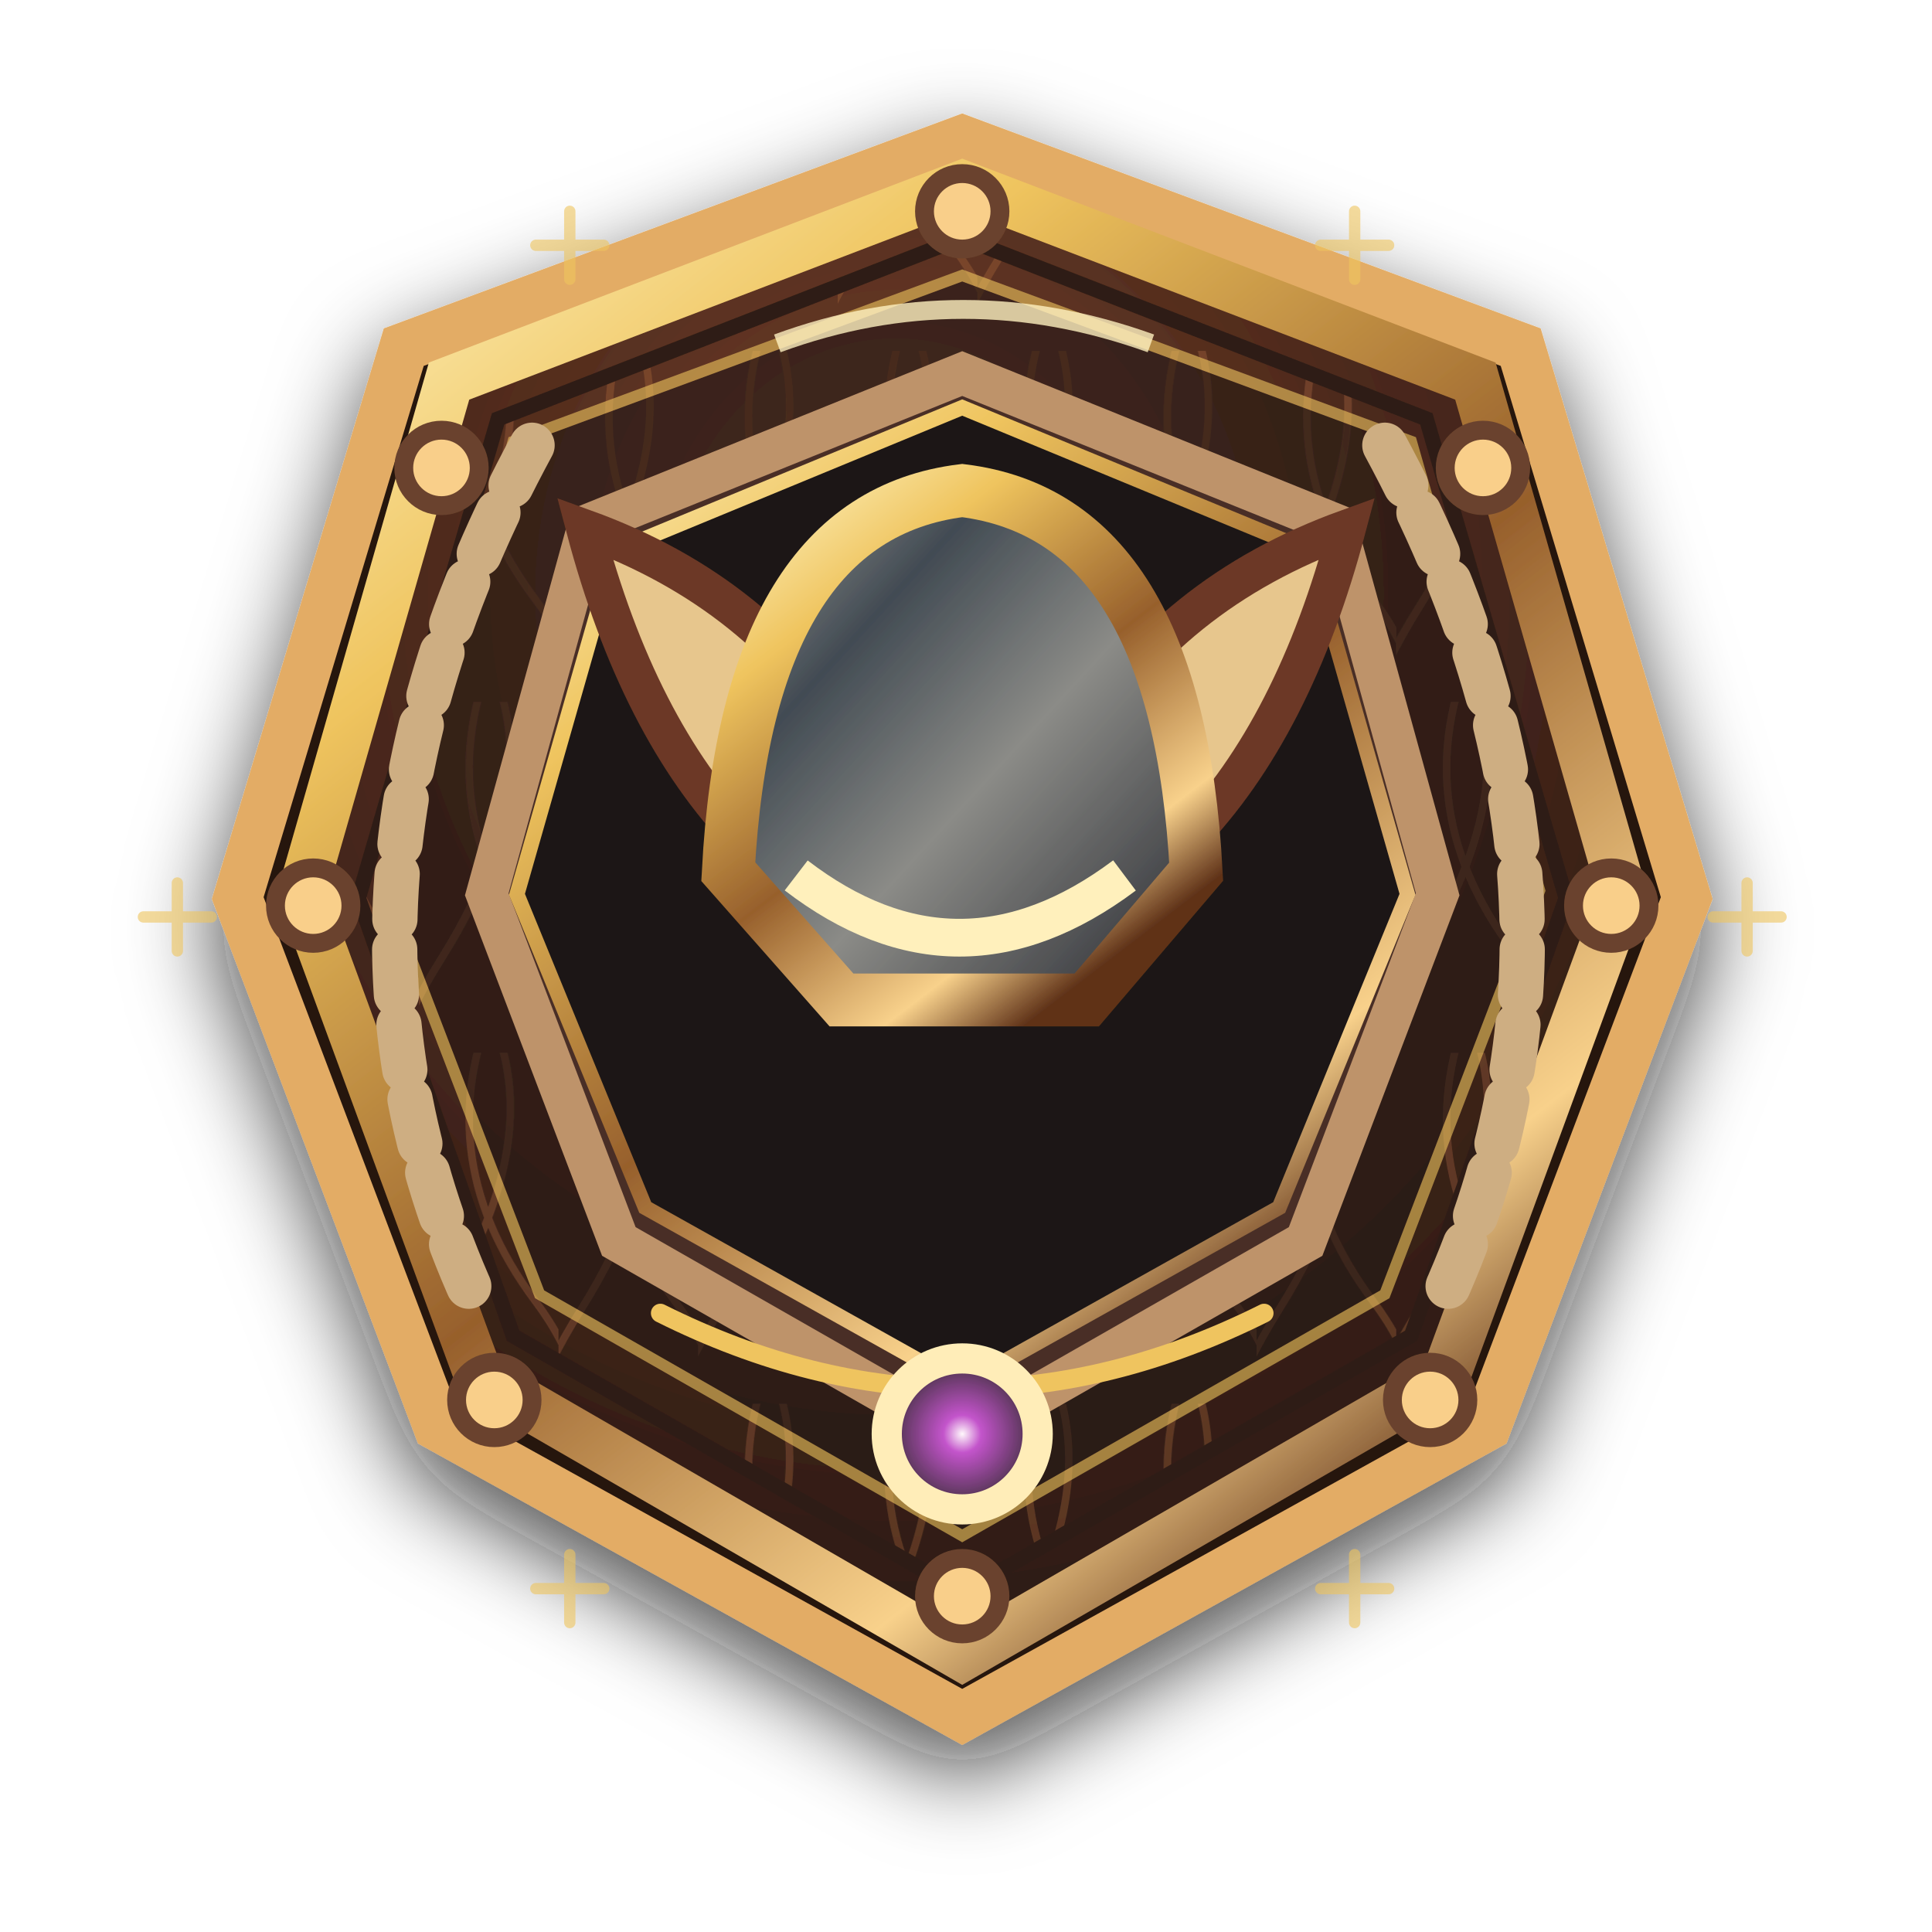
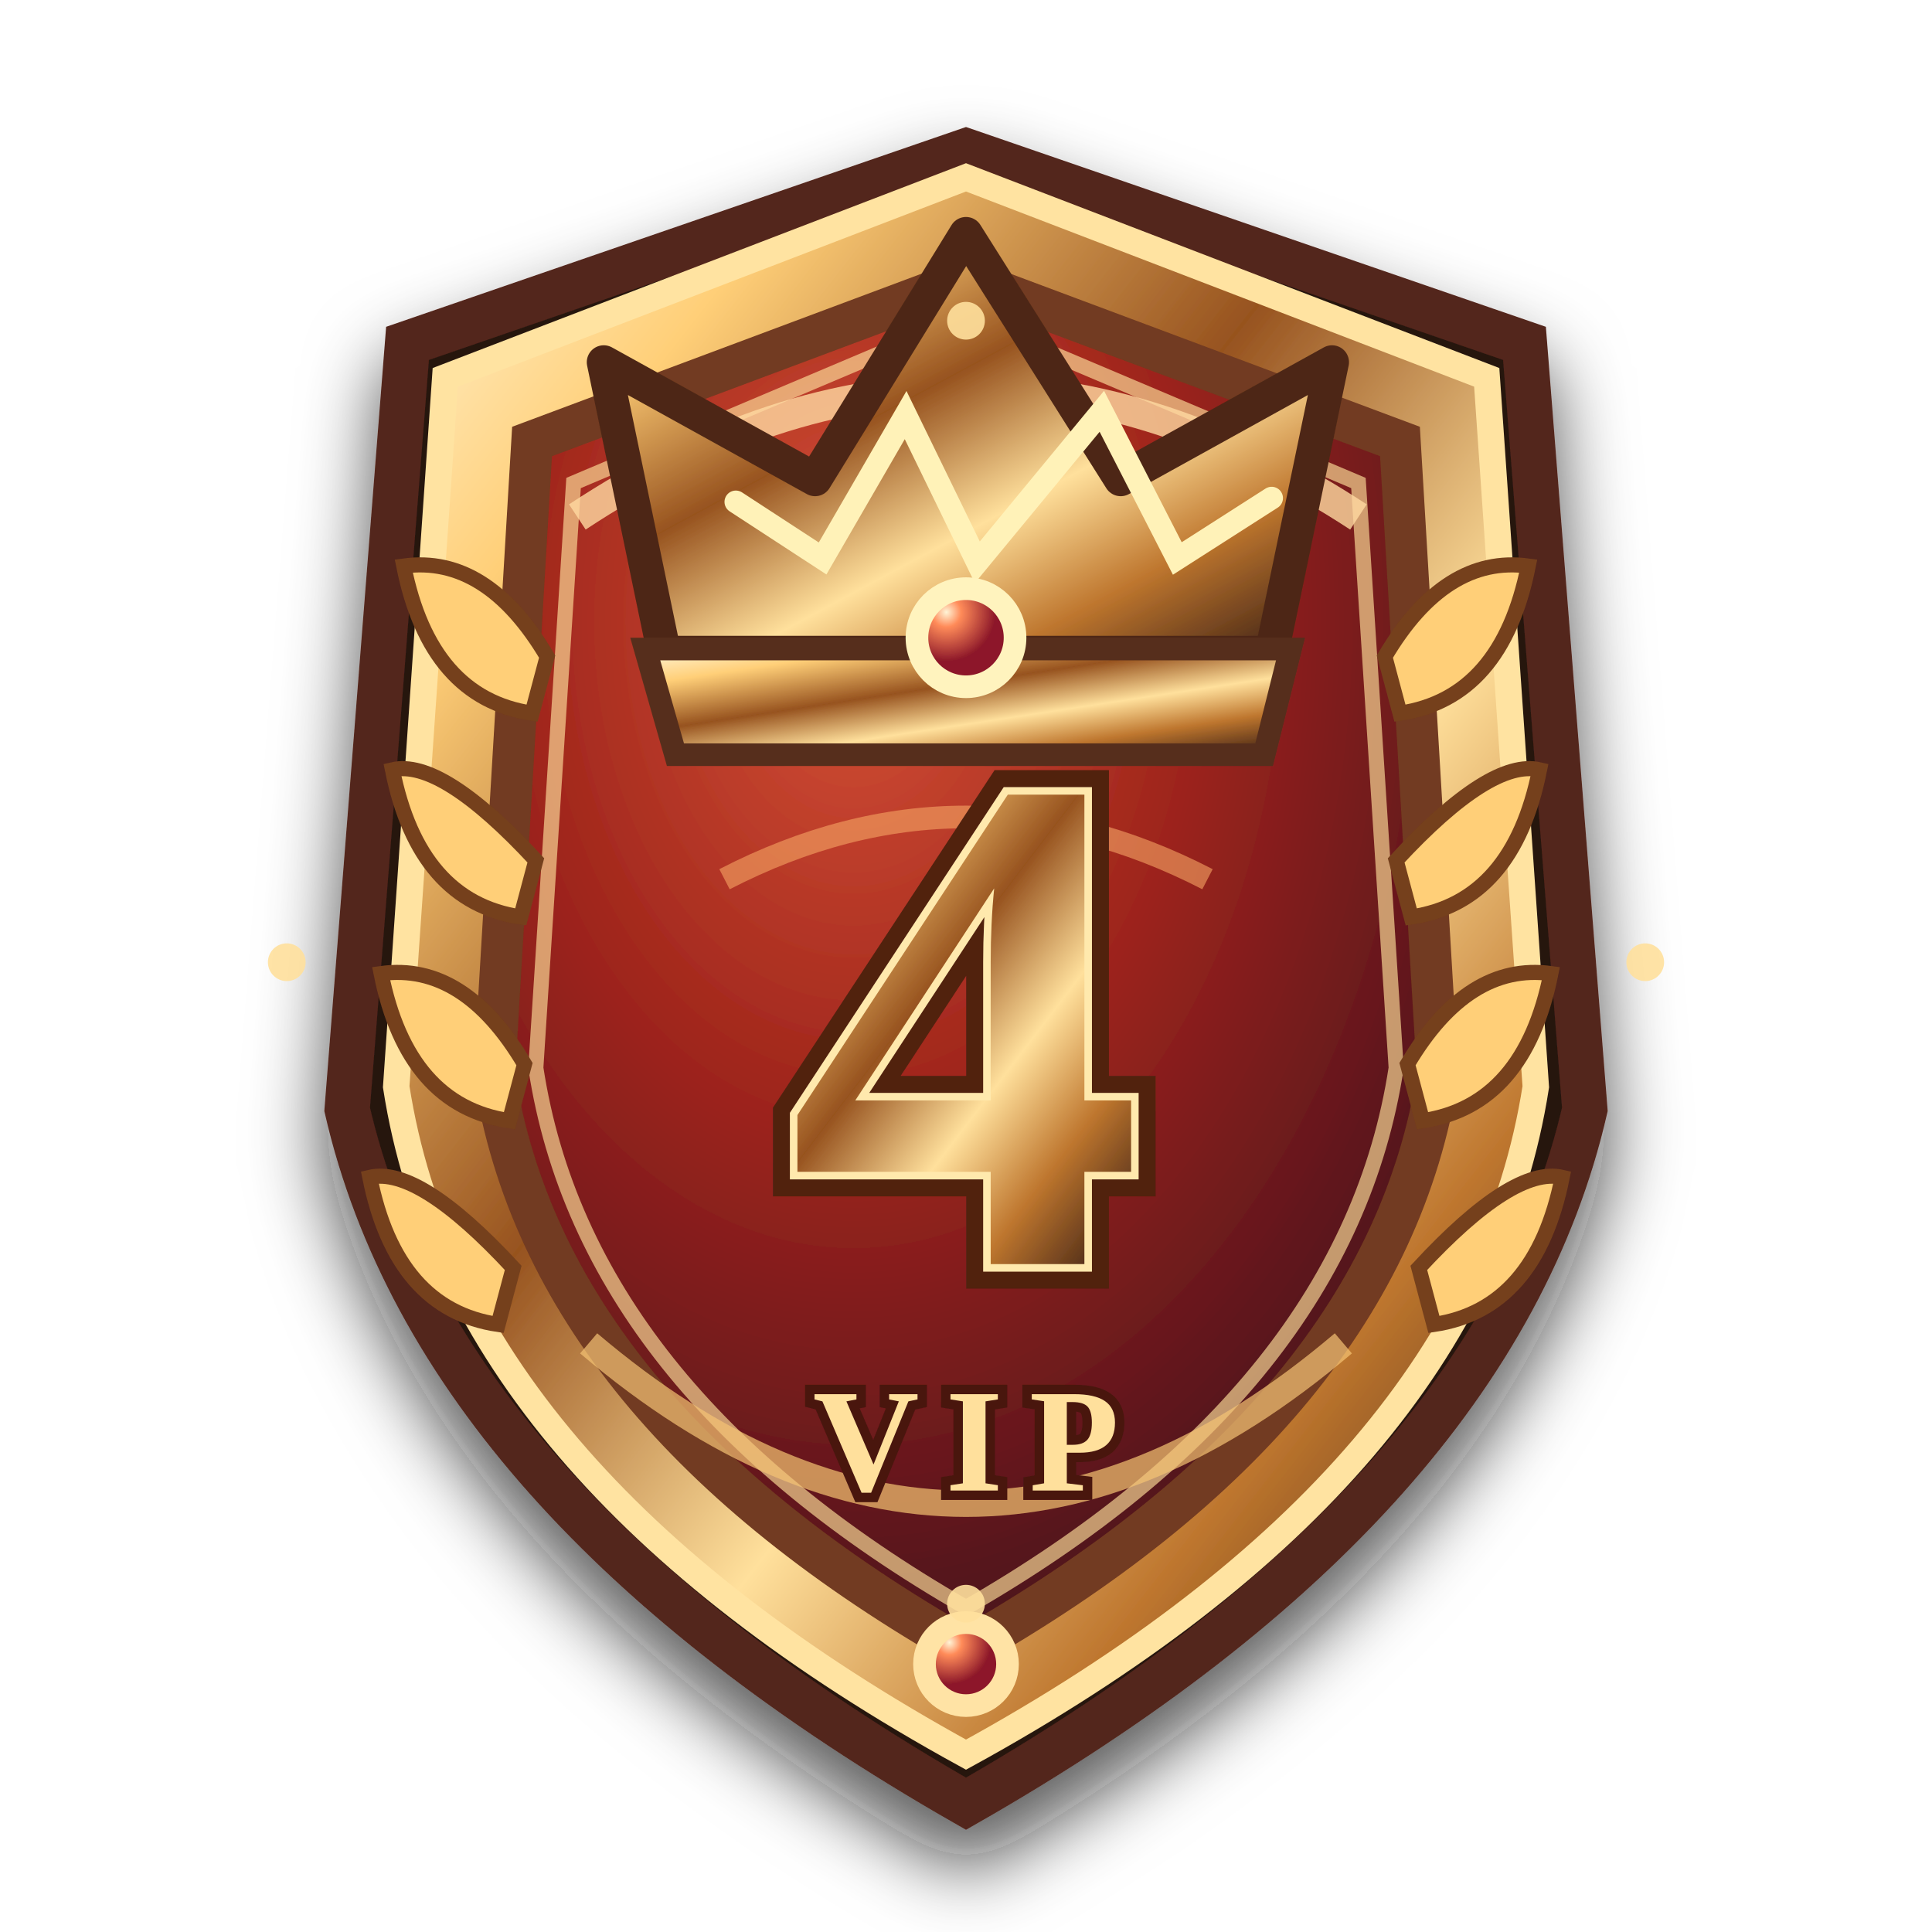
- <svg xmlns="http://www.w3.org/2000/svg" width="512" height="512" viewBox="0 0 512 512" role="img" aria-hidden="true">
+ <svg xmlns="http://www.w3.org/2000/svg" width="512" height="512" viewBox="0 0 512 512">
  <defs>
-     <radialGradient id="wood" cx="45%" cy="28%" r="78%">
-       <stop stop-color="#744026" />
-       <stop offset=".48" stop-color="#4c291d" />
-       <stop offset="1" stop-color="#241711" />
+     <linearGradient id="g" x1="0" x2=".93" y1="0" y2="1">
+       <stop stop-color="#fff7dc" />
+       <stop offset=".18" stop-color="#ffcf78" />
+       <stop offset=".42" stop-color="#97531f" />
+       <stop offset=".63" stop-color="#ffe09c" />
+       <stop offset=".81" stop-color="#be762e" />
+       <stop offset="1" stop-color="#442516" />
+     </linearGradient>
+     <radialGradient id="e" cx=".38" cy=".25" r=".89">
+       <stop stop-color="#d85338" />
+       <stop offset=".42" stop-color="#9c231a" />
+       <stop offset=".85" stop-color="#4b131b" />
+       <stop offset="1" stop-color="#260e16" />
    </radialGradient>
-     <linearGradient id="bright" x1="0" y1="0" x2=".7" y2="1">
-       <stop stop-color="#fff6c7" />
-       <stop offset=".26" stop-color="#efc45e" />
-       <stop offset=".58" stop-color="#97602c" />
-       <stop offset=".86" stop-color="#f8d18b" />
-       <stop offset="1" stop-color="#603319" />
-     </linearGradient>
-     <linearGradient id="metal" x1="0" y1="0" x2="1" y2="1">
-       <stop stop-color="#a8a5a1" />
-       <stop offset=".28" stop-color="#424b53" />
-       <stop offset=".56" stop-color="#8b8b87" />
-       <stop offset="1" stop-color="#24262d" />
-     </linearGradient>
-     <radialGradient id="gem">
-       <stop stop-color="#fff8fb" />
-       <stop offset=".25" stop-color="#c354cb" />
-       <stop offset=".85" stop-color="#593659" />
-       <stop offset="1" stop-color="#29192d" />
+     <radialGradient id="gem" cx=".3" cy=".24">
+       <stop stop-color="#fff4d6" />
+       <stop offset=".3" stop-color="#ff8b59" />
+       <stop offset="1" stop-color="#8d1829" />
    </radialGradient>
-     <pattern id="grain" patternUnits="userSpaceOnUse" width="37" height="93">
-       <path d="M5-30q38 39 1 98T8 161M22-18q-21 44 9 84t-9 89" fill="none" stroke="#bc7346" stroke-width="2" opacity=".3" />
-     </pattern>
-     <filter id="shadow" x="-45%" y="-45%" width="190%" height="190%">
-       <feDropShadow dx="0" dy="9" stdDeviation="12" flood-color="#10090d" flood-opacity=".75" />
+     <filter id="shadow">
+       <feDropShadow dx="0" dy="11" stdDeviation="10" flood-color="#0b0807" flood-opacity=".72" />
    </filter>
-     <filter id="glow" x="-45%" y="-45%" width="190%" height="190%">
-       <feGaussianBlur stdDeviation="6" />
+     <filter id="shine">
+       <feGaussianBlur stdDeviation="4" />
    </filter>
  </defs>
  <g filter="url(#shadow)">
-     <path d="M255 37 403 92 447 238 394 378 255 455 116 378 63 238 107 92Z" fill="#25150f" stroke="#e3ac65" stroke-width="13" />
-     <path d="M255 49 391 101 430 237 383 365 255 439 127 365 80 237 119 101Z" fill="url(#wood)" stroke="url(#bright)" stroke-width="13" />
-     <path d="M255 63 378 111 415 238 374 354 255 422 136 354 95 238 132 111Z" fill="url(#grain)" stroke="#2f1d15" stroke-width="4" />
-     <path d="M255 73 374 117 408 236 367 343 255 407 143 343 102 236 136 117Z" fill="#231916" opacity=".6" stroke="#efc45e" stroke-width="3" />
-     <path d="M255 99 354 139 381 237 346 329 255 381 164 329 129 237 156 139Z" fill="#4a2f27" stroke="#be936b" stroke-width="11" />
-     <path d="M255 108 347 146 373 237 339 320 255 367 171 320 137 237 163 146Z" fill="#1c1818" stroke="url(#bright)" stroke-width="4" />
-     <path d="M141 118q-65 120-14 229M367 118q65 120 14 229" fill="none" stroke="#ceae82" stroke-width="12" stroke-dasharray="12 8" stroke-linecap="round" />
-     <g fill="#f9cf8a" stroke="#6a432d" stroke-width="5">
-       <circle cx="255" cy="56" r="10" />
-       <circle cx="117" cy="124" r="10" />
-       <circle cx="83" cy="240" r="10" />
-       <circle cx="131" cy="371" r="10" />
-       <circle cx="255" cy="423" r="10" />
-       <circle cx="379" cy="371" r="10" />
-       <circle cx="427" cy="240" r="10" />
-       <circle cx="393" cy="124" r="10" />
-     </g>
-     <g transform="translate(0 -4)">
-       <path d="M197 226q-28-29-42-82 47 17 71 57M315 226q28-29 42-82-47 17-71 57" fill="#e7c68d" stroke="#6c3925" stroke-width="10" />
-       <path d="M193 235q5-94 62-101 57 7 62 101l-29 34h-65Z" fill="url(#metal)" stroke="url(#bright)" stroke-width="14" />
-       <path d="M211 236q43 33 87 0" fill="none" stroke="#fff0bc" stroke-width="10" />
-     </g>
-     <path d="M175 348q80 40 160 0" fill="none" stroke="#efc45e" stroke-width="5" stroke-linecap="round" />
-     <path d="M206 91q49-18 99 0" fill="none" stroke="#fff1c0" stroke-width="5" opacity=".8" />
-     <circle cx="255" cy="380" r="20" fill="url(#gem)" stroke="#ffedb8" stroke-width="8" />
+     <path d="M256 40 404 91 420 294Q396 398 256 478 116 398 92 294L108 91Z" fill="#271610" stroke="#53251a" stroke-width="12" />
+     <path d="M256 47 394 100 407 288Q391 391 256 465 121 391 105 288L118 100Z" fill="url(#g)" stroke="#ffe3a1" stroke-width="7" />
+     <path d="M256 74 371 117 381 285Q367 374 256 437 145 374 131 285L141 117Z" fill="url(#e)" stroke="#723a20" stroke-width="11" />
+     <path d="M256 84 360 128 370 283Q357 368 256 426 155 368 142 283L152 128Z" fill="none" stroke="#ffe09c" stroke-opacity=".65" stroke-width="4" />
+     <path d="M153 137Q256 69 360 137" fill="none" stroke="#ffd9a1" stroke-opacity=".8" stroke-width="8" />
+     <path d="M156 356Q256 441 356 356" fill="none" stroke="#f5c474" stroke-opacity=".7" stroke-width="7" />
+     <path d="M145 174q-16 -27 -38 -24q7 35 34 39ZM367 174q16 -27 38 -24q-7 35 -34 39Z" fill="#ffcf78" stroke="#75401c" stroke-width="4" />
+     <path d="M142 228q-25 -27 -38 -24q7 35 34 39ZM370 228q25 -27 38 -24q-7 35 -34 39Z" fill="#ffcf78" stroke="#75401c" stroke-width="4" />
+     <path d="M139 282q-16 -27 -38 -24q7 35 34 39ZM373 282q16 -27 38 -24q-7 35 -34 39Z" fill="#ffcf78" stroke="#75401c" stroke-width="4" />
+     <path d="M136 336q-25 -27 -38 -24q7 35 34 39ZM376 336q25 -27 38 -24q-7 35 -34 39Z" fill="#ffcf78" stroke="#75401c" stroke-width="4" />
+     <path d="m176 173-16-77 56 31 40-65 41 65 56-31-16 77Z" fill="url(#g)" stroke="#4e2817" stroke-width="9" stroke-linejoin="round" />
+     <path d="M171 172h171l-7 28H179Z" fill="url(#g)" stroke="#572f1d" stroke-width="6" />
+     <path d="M195 133 218 148 240 110 259 149 292 109 312 148 337 132" fill="none" stroke="#fff2b8" stroke-width="6" stroke-linecap="round" />
+     <circle cx="256" cy="169" r="13" fill="url(#gem)" stroke="#fff3be" stroke-width="6" />
+     <path d="M192 233Q256 200 320 233" fill="none" stroke="#f6a665" stroke-opacity=".6" stroke-width="6" />
+     <text x="256" y="335" font-family="Georgia,'Times New Roman',serif" font-size="189" font-weight="900" text-anchor="middle" fill="#502112" stroke="#512010" stroke-width="13" paint-order="stroke">4</text>
+     <text x="256" y="335" font-family="Georgia,'Times New Roman',serif" font-size="189" font-weight="900" text-anchor="middle" fill="url(#g)" stroke="#ffe9ad" stroke-width="4" paint-order="stroke">4</text>
+     <text x="256" y="395" font-family="Georgia,'Times New Roman',serif" font-size="39" font-weight="bold" letter-spacing="7" text-anchor="middle" fill="#ffe09c" stroke="#4a1610" stroke-width="5" paint-order="stroke">VIP</text>
+     <circle cx="256" cy="441" r="11" fill="url(#gem)" stroke="#ffe3a5" stroke-width="6" />
  </g>
-   <path d="M463 234v18m-9-9h18" stroke="#efc45e" stroke-width="3" opacity=".6" stroke-linecap="round" />
-   <path d="M359 412v18m-9-9h18" stroke="#efc45e" stroke-width="3" opacity=".6" stroke-linecap="round" />
-   <path d="M151 412v18m-9-9h18" stroke="#efc45e" stroke-width="3" opacity=".6" stroke-linecap="round" />
-   <path d="M47 234v18m-9-9h18" stroke="#efc45e" stroke-width="3" opacity=".6" stroke-linecap="round" />
-   <path d="M151 56v18m-9-9h18" stroke="#efc45e" stroke-width="3" opacity=".6" stroke-linecap="round" />
-   <path d="M359 56v18m-9-9h18" stroke="#efc45e" stroke-width="3" opacity=".6" stroke-linecap="round" />
+   <circle cx="436" cy="255" r="5" fill="#ffe09c" opacity=".9" />
+   <circle cx="256" cy="425" r="5" fill="#ffe09c" opacity=".9" />
+   <circle cx="76" cy="255" r="5" fill="#ffe09c" opacity=".9" />
+   <circle cx="256" cy="85" r="5" fill="#ffe09c" opacity=".9" />
</svg>
